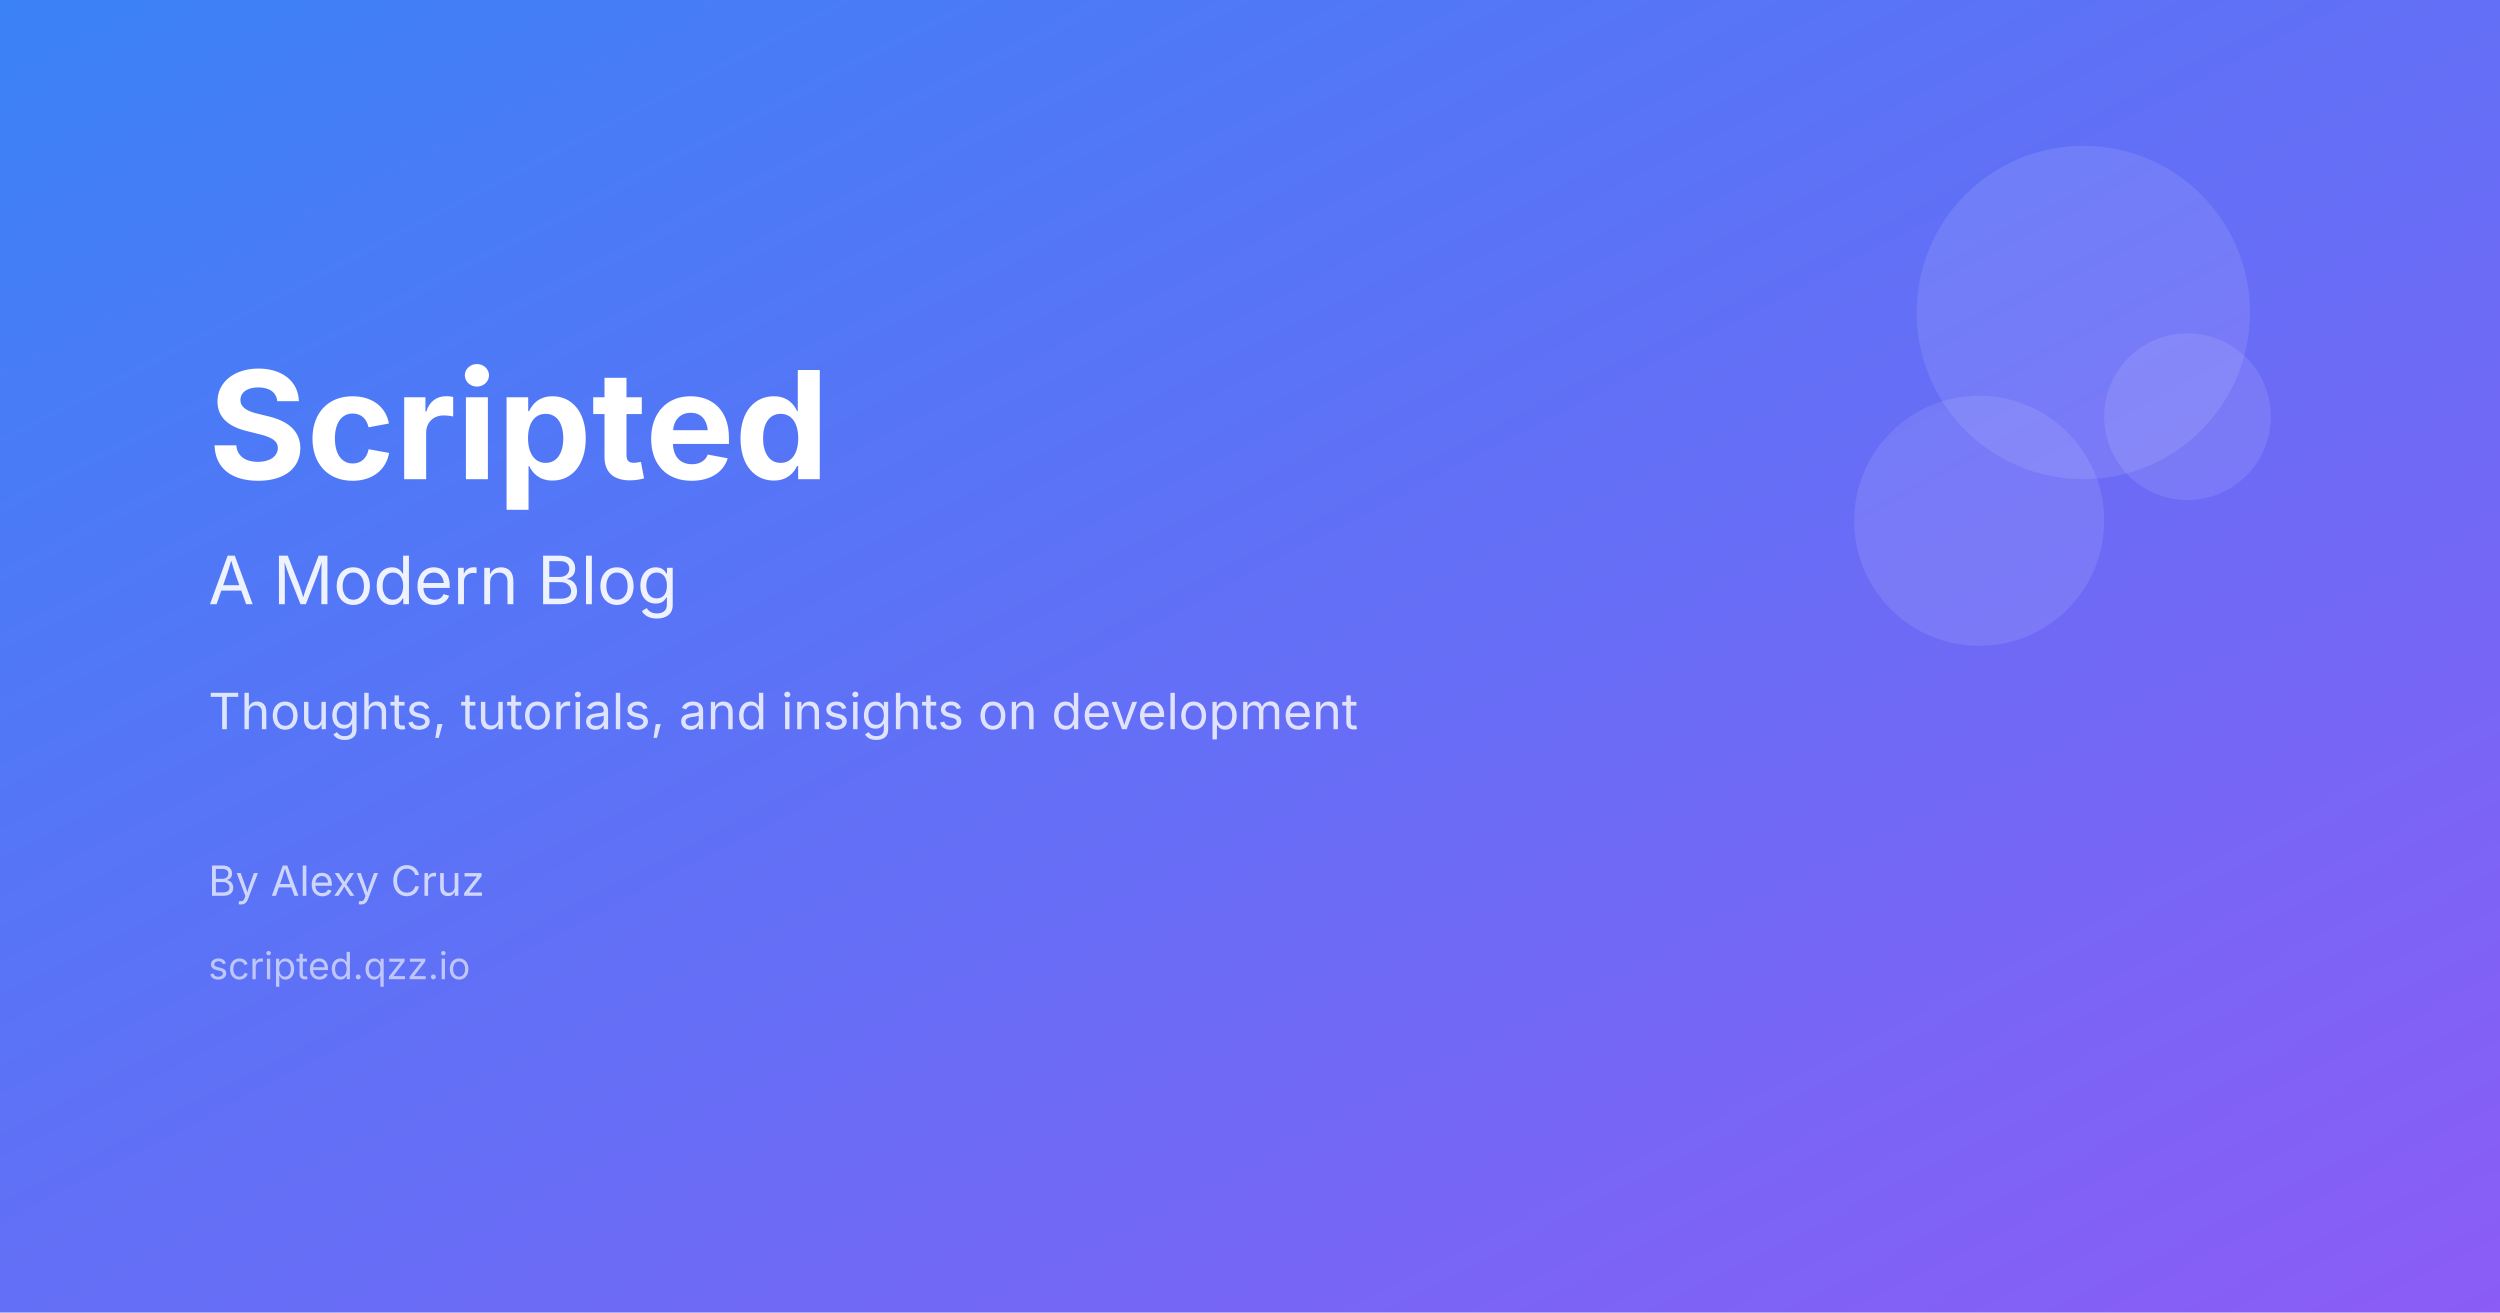
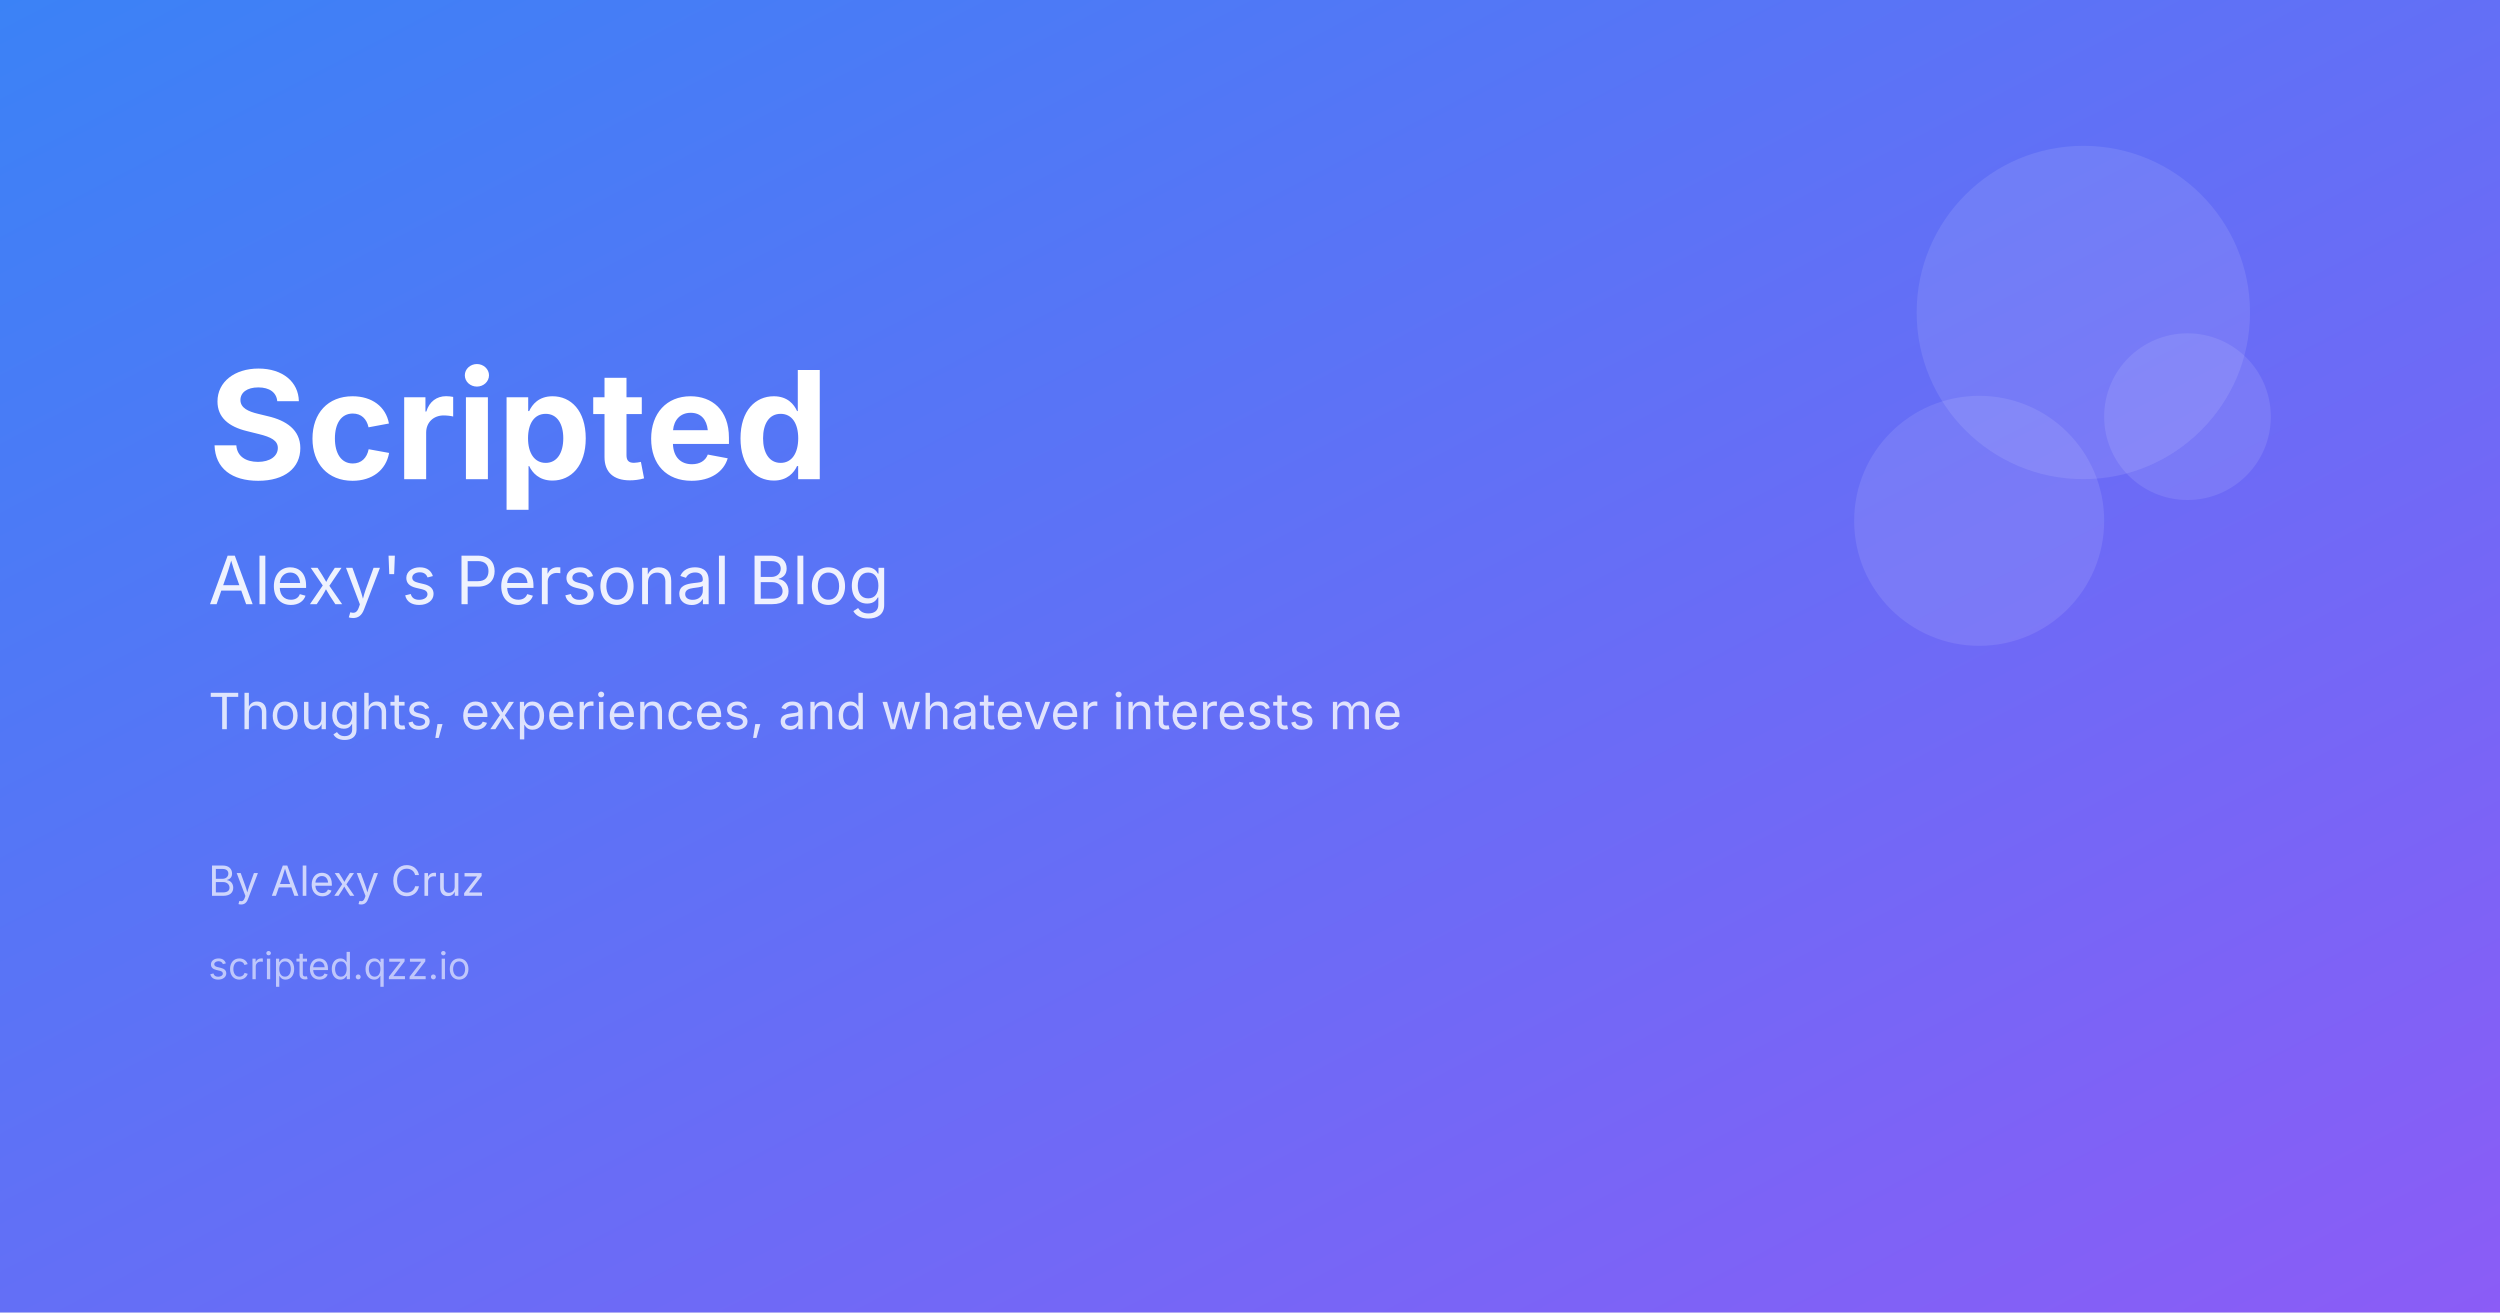
<svg xmlns="http://www.w3.org/2000/svg" width="1200" height="630" viewBox="0 0 1200 630" fill="none">
  <defs>
    <linearGradient id="bg" x1="0%" y1="0%" x2="100%" y2="100%">
      <stop offset="0%" style="stop-color:#3B82F6;stop-opacity:1" />
      <stop offset="100%" style="stop-color:#8B5CF6;stop-opacity:1" />
    </linearGradient>
  </defs>
  <rect width="1200" height="630" fill="url(#bg)" />
  <g transform="translate(100, 150)">
    <text x="0" y="80" font-family="system-ui, -apple-system, sans-serif" font-size="72" font-weight="bold" fill="white">
      Scripted
    </text>
    <text x="0" y="140" font-family="system-ui, -apple-system, sans-serif" font-size="32" fill="rgba(255,255,255,0.9)">
-       A Modern Blog
+       Alexy's Personal Blog
    </text>
    <text x="0" y="200" font-family="system-ui, -apple-system, sans-serif" font-size="24" fill="rgba(255,255,255,0.8)">
-       Thoughts, tutorials, and insights on development
+       Thoughts, experiences, and whatever interests me
    </text>
    <text x="0" y="280" font-family="system-ui, -apple-system, sans-serif" font-size="20" fill="rgba(255,255,255,0.7)">
      By Alexy Cruz
    </text>
    <text x="0" y="320" font-family="system-ui, -apple-system, sans-serif" font-size="18" fill="rgba(255,255,255,0.6)">
      scripted.qzz.io
    </text>
  </g>
  <circle cx="1000" cy="150" r="80" fill="rgba(255,255,255,0.1)" />
  <circle cx="1050" cy="200" r="40" fill="rgba(255,255,255,0.1)" />
  <circle cx="950" cy="250" r="60" fill="rgba(255,255,255,0.1)" />
</svg>
